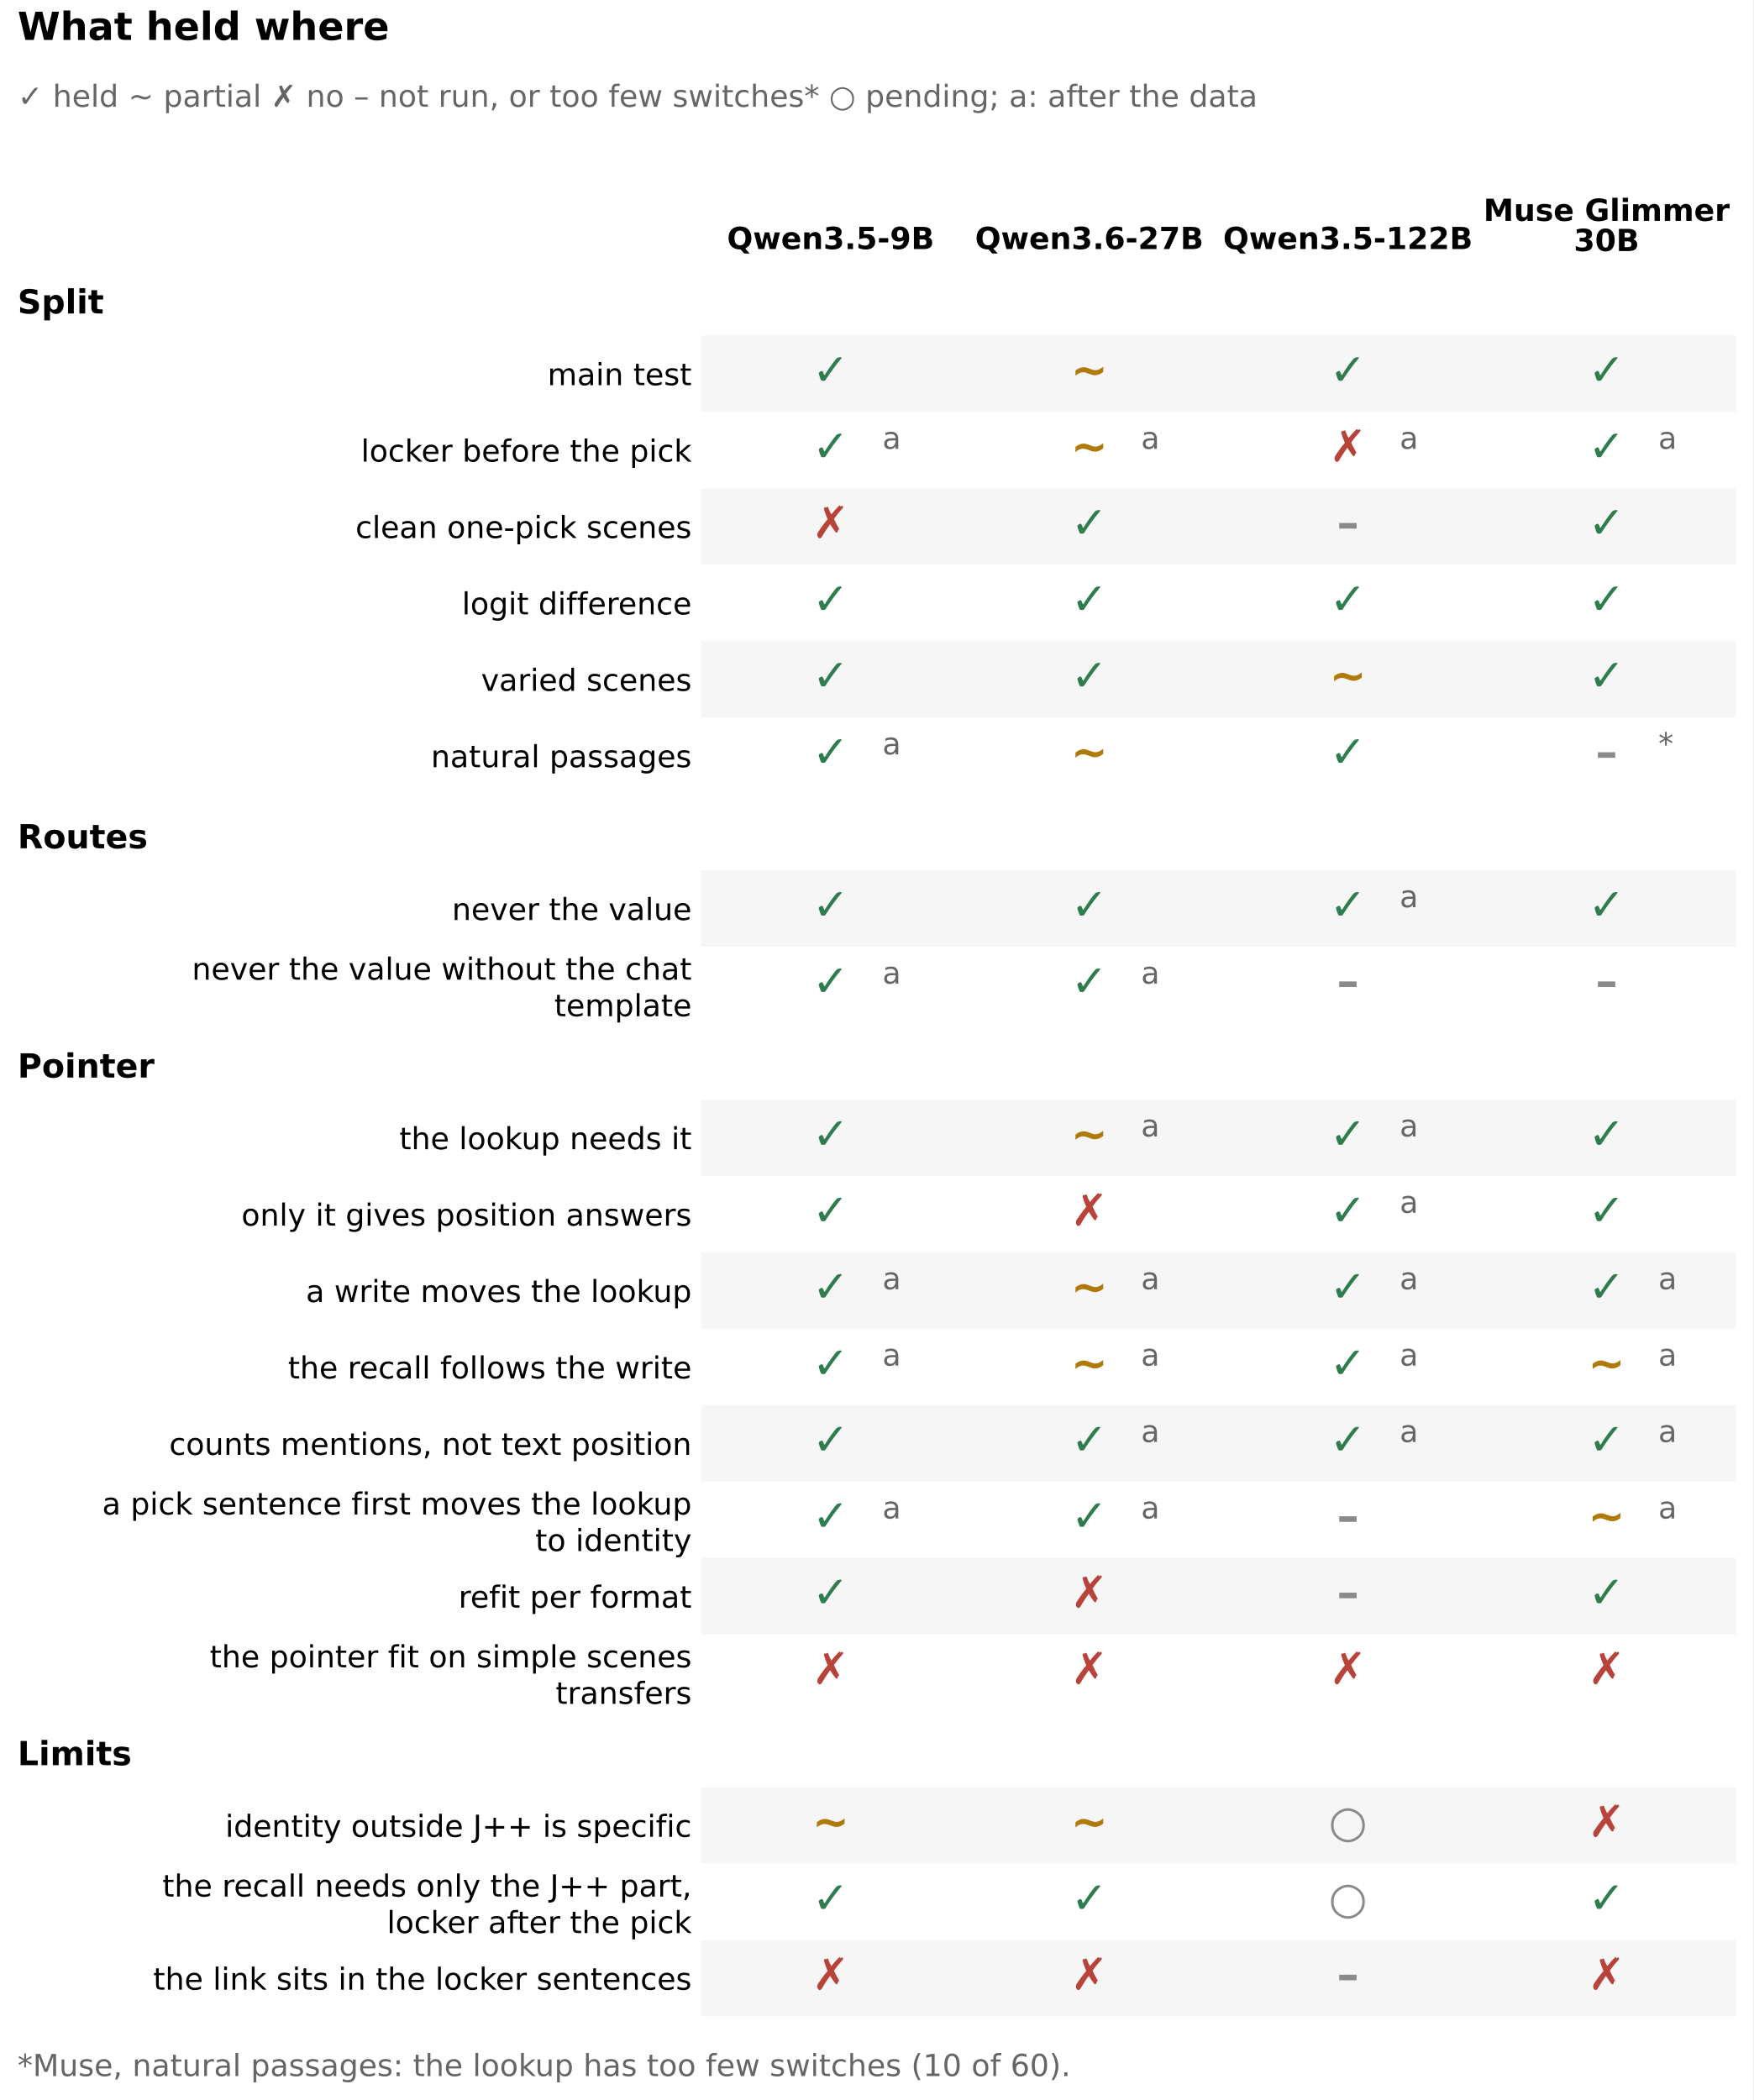
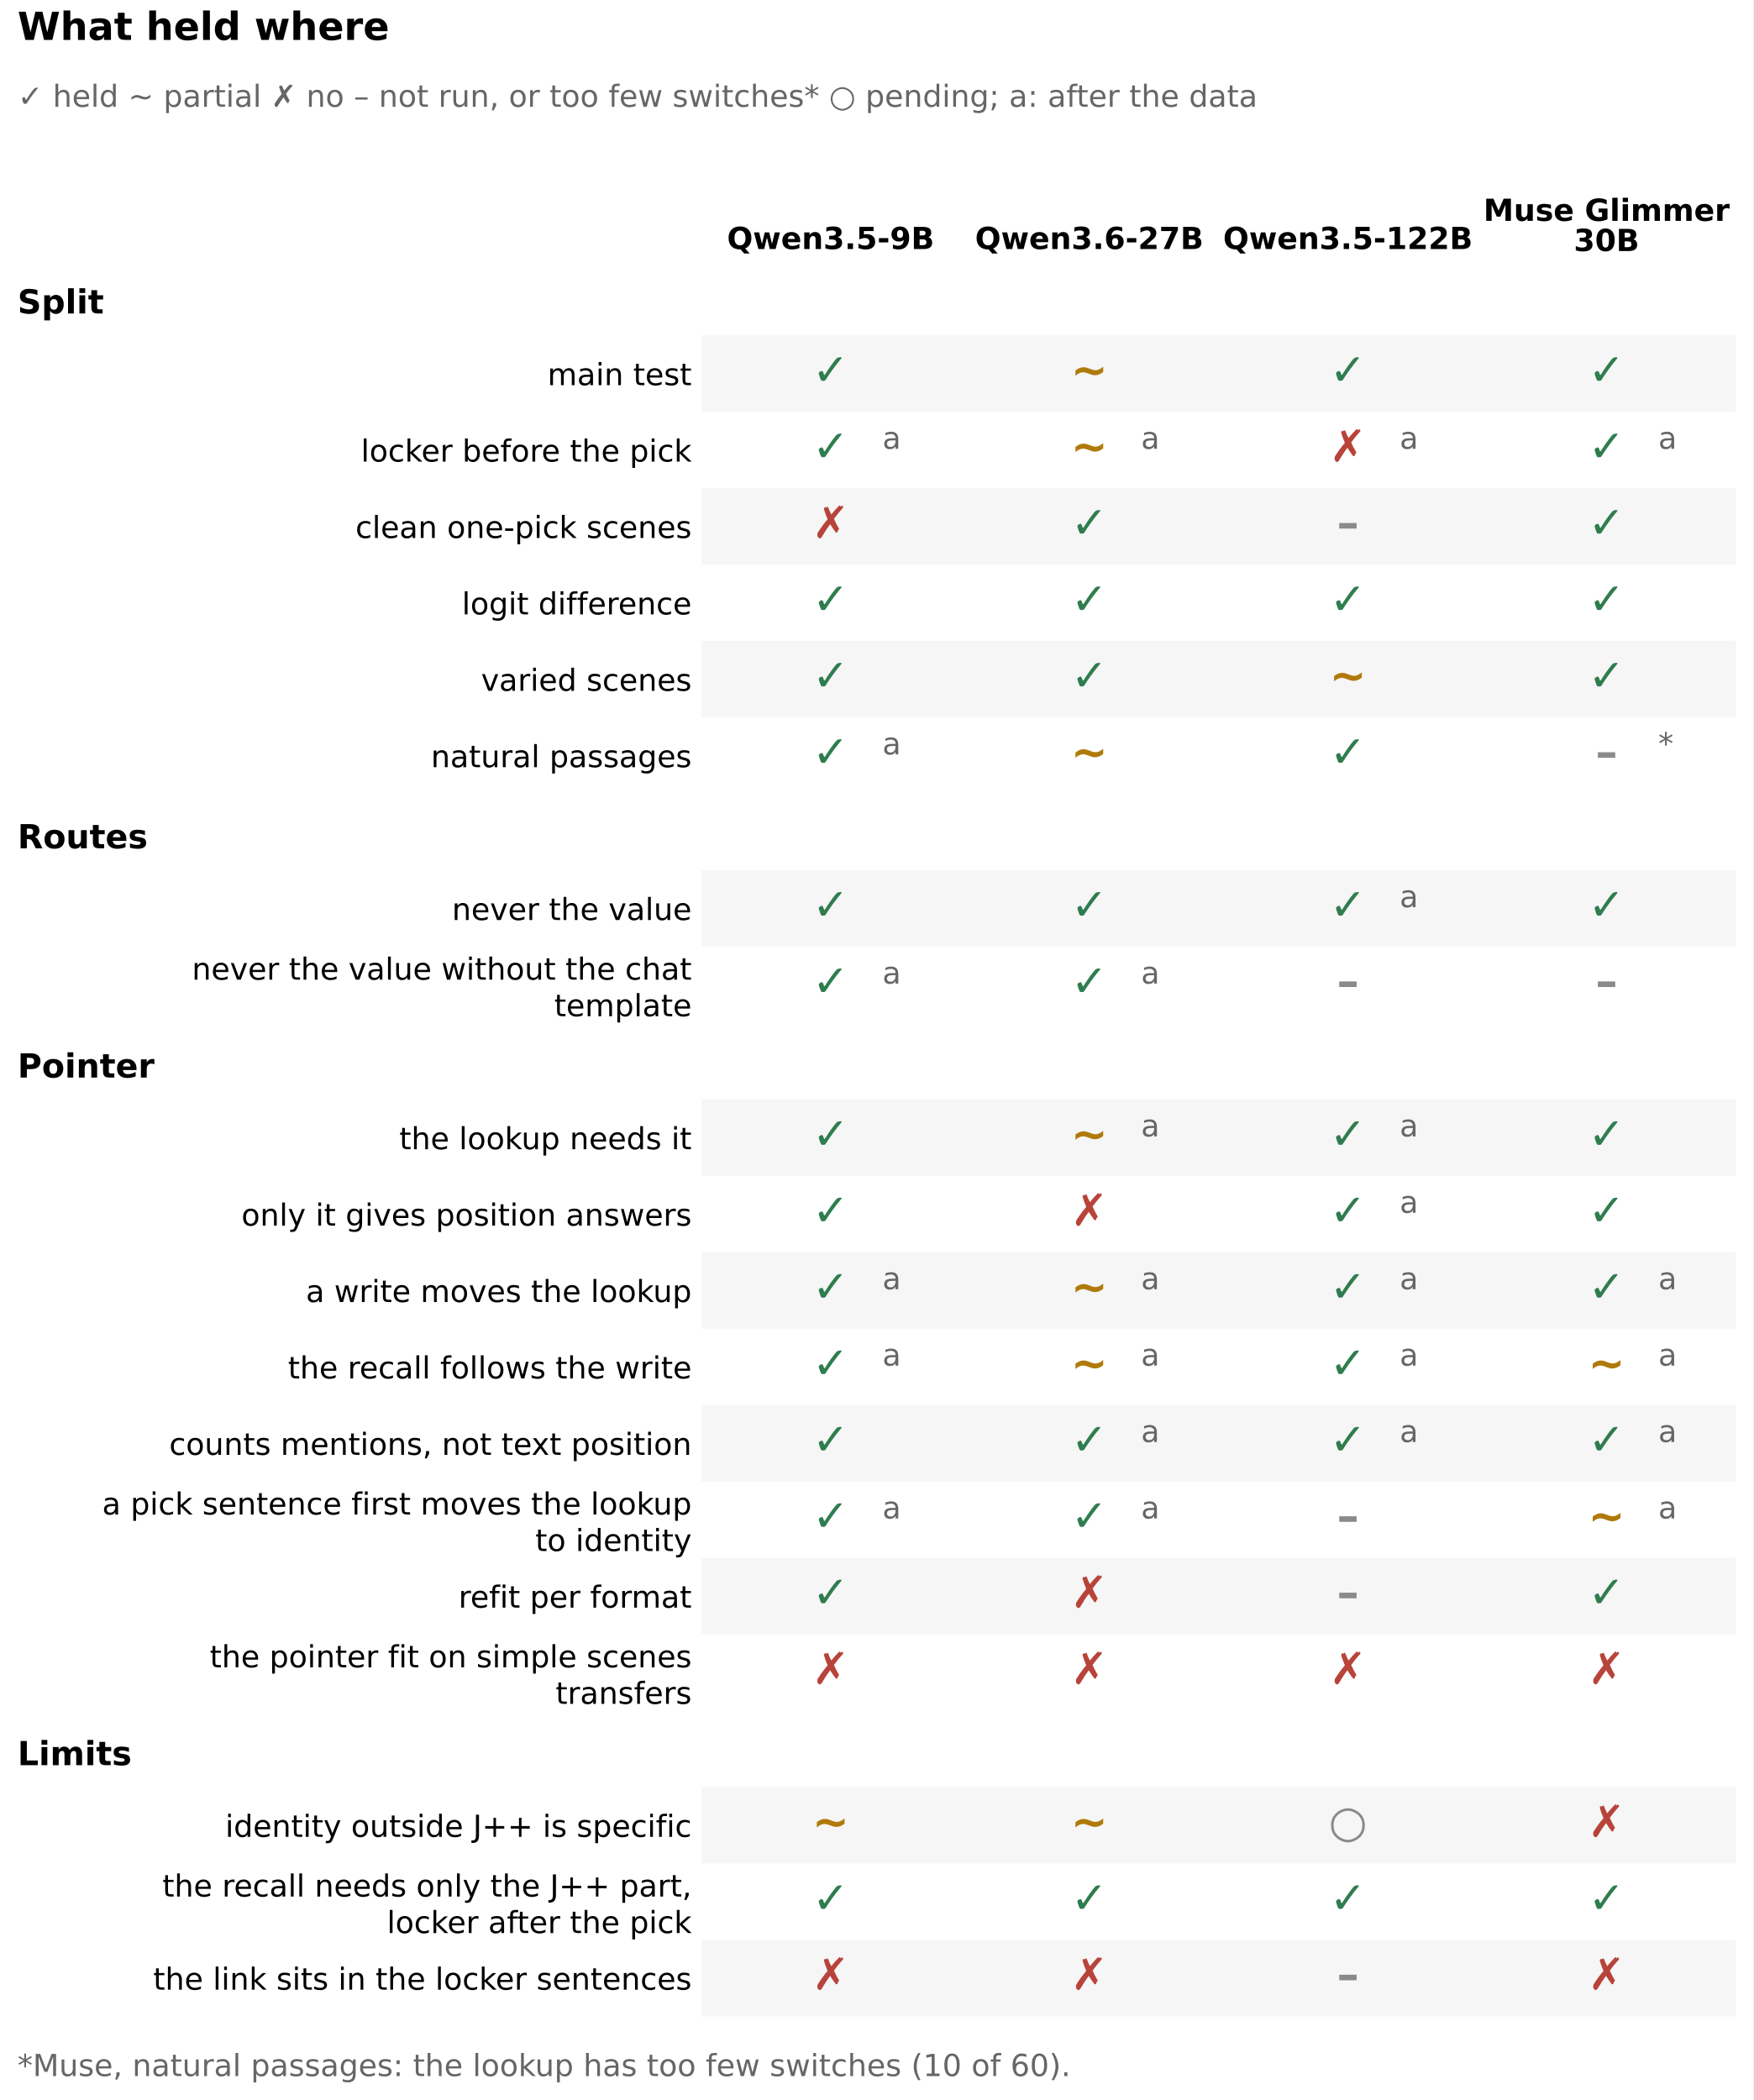
<svg xmlns="http://www.w3.org/2000/svg" width="633.6pt" height="758.88pt" viewBox="0 0 633.6 758.88" version="1.1">
  <defs>
    <style type="text/css">*{stroke-linejoin: round; stroke-linecap: butt}</style>
  </defs>
  <g id="figure_1">
    <g id="patch_1">
      <path d="M 0 758.88  L 633.6 758.88  L 633.6 0  L 0 0  z " style="fill: #ffffff" />
    </g>
    <g id="axes_1">
      <g id="patch_2">
        <path d="M 253.44 728.64  L 627.264 728.64  L 627.264 93.6  L 253.44 93.6  z " style="fill: #ffffff" />
      </g>
      <g id="patch_3">
-         <path d="M 253.44 148.821  L 627.264 148.821  L 627.264 121.21  L 253.44 121.21  z " clip-path="url(#p3bb3072110)" style="fill: #f6f6f6" />
+         <path d="M 253.44 148.821  L 627.264 148.821  L 627.264 121.21  L 253.44 121.21  z " clip-path="url(#p3927df4461)" style="fill: #f6f6f6" />
      </g>
      <g id="patch_4">
-         <path d="M 253.44 204.042  L 627.264 204.042  L 627.264 176.431  L 253.44 176.431  z " clip-path="url(#p3bb3072110)" style="fill: #f6f6f6" />
+         <path d="M 253.44 204.042  L 627.264 204.042  L 627.264 176.431  L 253.44 176.431  z " clip-path="url(#p3927df4461)" style="fill: #f6f6f6" />
      </g>
      <g id="patch_5">
-         <path d="M 253.44 259.263  L 627.264 259.263  L 627.264 231.652  L 253.44 231.652  z " clip-path="url(#p3bb3072110)" style="fill: #f6f6f6" />
+         <path d="M 253.44 259.263  L 627.264 259.263  L 627.264 231.652  L 253.44 231.652  z " clip-path="url(#p3927df4461)" style="fill: #f6f6f6" />
      </g>
      <g id="patch_6">
-         <path d="M 253.44 342.094  L 627.264 342.094  L 627.264 314.483  L 253.44 314.483  z " clip-path="url(#p3bb3072110)" style="fill: #f6f6f6" />
+         <path d="M 253.44 342.094  L 627.264 342.094  L 627.264 314.483  L 253.44 314.483  z " clip-path="url(#p3927df4461)" style="fill: #f6f6f6" />
      </g>
      <g id="patch_7">
-         <path d="M 253.44 424.925  L 627.264 424.925  L 627.264 397.315  L 253.44 397.315  z " clip-path="url(#p3bb3072110)" style="fill: #f6f6f6" />
+         <path d="M 253.44 424.925  L 627.264 424.925  L 627.264 397.315  L 253.44 397.315  z " clip-path="url(#p3927df4461)" style="fill: #f6f6f6" />
      </g>
      <g id="patch_8">
-         <path d="M 253.44 480.146  L 627.264 480.146  L 627.264 452.536  L 253.44 452.536  z " clip-path="url(#p3bb3072110)" style="fill: #f6f6f6" />
+         <path d="M 253.44 480.146  L 627.264 480.146  L 627.264 452.536  L 253.44 452.536  z " clip-path="url(#p3927df4461)" style="fill: #f6f6f6" />
      </g>
      <g id="patch_9">
-         <path d="M 253.44 535.367  L 627.264 535.367  L 627.264 507.757  L 253.44 507.757  z " clip-path="url(#p3bb3072110)" style="fill: #f6f6f6" />
+         <path d="M 253.44 535.367  L 627.264 535.367  L 627.264 507.757  L 253.44 507.757  z " clip-path="url(#p3927df4461)" style="fill: #f6f6f6" />
      </g>
      <g id="patch_10">
-         <path d="M 253.44 590.588  L 627.264 590.588  L 627.264 562.977  L 253.44 562.977  z " clip-path="url(#p3bb3072110)" style="fill: #f6f6f6" />
+         <path d="M 253.44 590.588  L 627.264 590.588  L 627.264 562.977  L 253.44 562.977  z " clip-path="url(#p3927df4461)" style="fill: #f6f6f6" />
      </g>
      <g id="patch_11">
-         <path d="M 253.44 673.419  L 627.264 673.419  L 627.264 645.809  L 253.44 645.809  z " clip-path="url(#p3bb3072110)" style="fill: #f6f6f6" />
+         <path d="M 253.44 673.419  L 627.264 673.419  L 627.264 645.809  L 253.44 645.809  z " clip-path="url(#p3927df4461)" style="fill: #f6f6f6" />
      </g>
      <g id="patch_12">
-         <path d="M 253.44 728.64  L 627.264 728.64  L 627.264 701.03  L 253.44 701.03  z " clip-path="url(#p3bb3072110)" style="fill: #f6f6f6" />
+         <path d="M 253.44 728.64  L 627.264 728.64  L 627.264 701.03  L 253.44 701.03  z " clip-path="url(#p3927df4461)" style="fill: #f6f6f6" />
      </g>
      <g id="matplotlib.axis_1" />
      <g id="matplotlib.axis_2">
        <g id="ytick_1">
          <g id="line2d_1" />
          <g id="text_1">
            <text style="font-size: 11px; font-family: 'DejaVu Sans'; text-anchor: end" x="249.94" y="139.195" transform="rotate(-0 249.94 139.1948)">main test</text>
          </g>
        </g>
        <g id="ytick_2">
          <g id="line2d_2" />
          <g id="text_2">
            <text style="font-size: 11px; font-family: 'DejaVu Sans'; text-anchor: end" x="249.94" y="166.805" transform="rotate(-0 249.94 166.8052)">locker before the pick</text>
          </g>
        </g>
        <g id="ytick_3">
          <g id="line2d_3" />
          <g id="text_3">
            <text style="font-size: 11px; font-family: 'DejaVu Sans'; text-anchor: end" x="249.94" y="194.416" transform="rotate(-0 249.94 194.4157)">clean one-pick scenes</text>
          </g>
        </g>
        <g id="ytick_4">
          <g id="line2d_4" />
          <g id="text_4">
            <text style="font-size: 11px; font-family: 'DejaVu Sans'; text-anchor: end" x="249.94" y="222.026" transform="rotate(-0 249.94 222.0261)">logit difference</text>
          </g>
        </g>
        <g id="ytick_5">
          <g id="line2d_5" />
          <g id="text_5">
            <text style="font-size: 11px; font-family: 'DejaVu Sans'; text-anchor: end" x="249.94" y="249.637" transform="rotate(-0 249.94 249.6365)">varied scenes</text>
          </g>
        </g>
        <g id="ytick_6">
          <g id="line2d_6" />
          <g id="text_6">
            <text style="font-size: 11px; font-family: 'DejaVu Sans'; text-anchor: end" x="249.94" y="277.247" transform="rotate(-0 249.94 277.247)">natural passages</text>
          </g>
        </g>
        <g id="ytick_7">
          <g id="line2d_7" />
          <g id="text_7">
            <text style="font-size: 11px; font-family: 'DejaVu Sans'; text-anchor: end" x="249.94" y="332.468" transform="rotate(-0 249.94 332.4678)">never the value</text>
          </g>
        </g>
        <g id="ytick_8">
          <g id="line2d_8" />
          <g id="text_8">
            <text style="font-size: 11px; font-family: 'DejaVu Sans'" transform="translate(69.34578 354.0273)">never the value without the chat</text>
            <text style="font-size: 11px; font-family: 'DejaVu Sans'" transform="translate(200.2836 367.2303)">template</text>
          </g>
        </g>
        <g id="ytick_9">
          <g id="line2d_9" />
          <g id="text_9">
            <text style="font-size: 11px; font-family: 'DejaVu Sans'; text-anchor: end" x="249.94" y="415.299" transform="rotate(-0 249.94 415.2991)">the lookup needs it</text>
          </g>
        </g>
        <g id="ytick_10">
          <g id="line2d_10" />
          <g id="text_10">
            <text style="font-size: 11px; font-family: 'DejaVu Sans'; text-anchor: end" x="249.94" y="442.91" transform="rotate(-0 249.94 442.9096)">only it gives position answers</text>
          </g>
        </g>
        <g id="ytick_11">
          <g id="line2d_11" />
          <g id="text_11">
            <text style="font-size: 11px; font-family: 'DejaVu Sans'; text-anchor: end" x="249.94" y="470.52" transform="rotate(-0 249.94 470.52)">a write moves the lookup</text>
          </g>
        </g>
        <g id="ytick_12">
          <g id="line2d_12" />
          <g id="text_12">
            <text style="font-size: 11px; font-family: 'DejaVu Sans'; text-anchor: end" x="249.94" y="498.13" transform="rotate(-0 249.94 498.1304)">the recall follows the write</text>
          </g>
        </g>
        <g id="ytick_13">
          <g id="line2d_13" />
          <g id="text_13">
            <text style="font-size: 11px; font-family: 'DejaVu Sans'; text-anchor: end" x="249.94" y="525.741" transform="rotate(-0 249.94 525.7409)">counts mentions, not text position</text>
          </g>
        </g>
        <g id="ytick_14">
          <g id="line2d_14" />
          <g id="text_14">
            <text style="font-size: 11px; font-family: 'DejaVu Sans'" transform="translate(36.925 547.3003)">a pick sentence first moves the lookup</text>
            <text style="font-size: 11px; font-family: 'DejaVu Sans'" transform="translate(193.4309 560.5034)">to identity</text>
          </g>
        </g>
        <g id="ytick_15">
          <g id="line2d_15" />
          <g id="text_15">
            <text style="font-size: 11px; font-family: 'DejaVu Sans'; text-anchor: end" x="249.94" y="580.962" transform="rotate(-0 249.94 580.9617)">refit per format</text>
          </g>
        </g>
        <g id="ytick_16">
          <g id="line2d_16" />
          <g id="text_16">
            <text style="font-size: 11px; font-family: 'DejaVu Sans'" transform="translate(75.79625 602.5212)">the pointer fit on simple scenes</text>
            <text style="font-size: 11px; font-family: 'DejaVu Sans'" transform="translate(200.77 615.7242)">transfers</text>
          </g>
        </g>
        <g id="ytick_17">
          <g id="line2d_17" />
          <g id="text_17">
            <text style="font-size: 11px; font-family: 'DejaVu Sans'; text-anchor: end" x="249.94" y="663.793" transform="rotate(-0 249.94 663.7931)">identity outside J++ is specific</text>
          </g>
        </g>
        <g id="ytick_18">
          <g id="line2d_18" />
          <g id="text_18">
            <text style="font-size: 11px; font-family: 'DejaVu Sans'" transform="translate(58.68609 685.3525)">the recall needs only the J++ part,</text>
            <text style="font-size: 11px; font-family: 'DejaVu Sans'" transform="translate(139.8162 698.5555)">locker after the pick</text>
          </g>
        </g>
        <g id="ytick_19">
          <g id="line2d_19" />
          <g id="text_19">
            <text style="font-size: 11px; font-family: 'DejaVu Sans'; text-anchor: end" x="249.94" y="719.014" transform="rotate(-0 249.94 719.0139)">the link sits in the locker sentences</text>
          </g>
        </g>
      </g>
      <g id="text_20">
        <text style="font-weight: 700; font-size: 11px; font-family: 'DejaVu Sans'; text-anchor: middle" x="300.168" y="89.999" transform="rotate(-0 300.168 89.99885)">Qwen3.5-9B</text>
      </g>
      <g id="text_21">
        <text style="font-weight: 700; font-size: 16px; font-family: 'DejaVu Sans'; text-anchor: middle; fill: #2f7d4f" x="300.168" y="139.172" transform="rotate(-0 300.168 139.1719)">✓</text>
      </g>
      <g id="text_22">
        <text style="font-weight: 700; font-size: 16px; font-family: 'DejaVu Sans'; text-anchor: middle; fill: #2f7d4f" x="300.168" y="166.782" transform="rotate(-0 300.168 166.7823)">✓</text>
      </g>
      <g id="text_23">
        <text style="font-size: 11px; font-family: 'DejaVu Sans'; text-anchor: start; fill: #666666" x="318.859" y="162.17" transform="rotate(-0 318.8592 162.1703)">a</text>
      </g>
      <g id="text_24">
        <text style="font-weight: 700; font-size: 16px; font-family: 'DejaVu Sans'; text-anchor: middle; fill: #b8433a" x="300.168" y="194.393" transform="rotate(-0 300.168 194.3928)">✗</text>
      </g>
      <g id="text_25">
        <text style="font-weight: 700; font-size: 16px; font-family: 'DejaVu Sans'; text-anchor: middle; fill: #2f7d4f" x="300.168" y="222.003" transform="rotate(-0 300.168 222.0032)">✓</text>
      </g>
      <g id="text_26">
        <text style="font-weight: 700; font-size: 16px; font-family: 'DejaVu Sans'; text-anchor: middle; fill: #2f7d4f" x="300.168" y="249.614" transform="rotate(-0 300.168 249.6136)">✓</text>
      </g>
      <g id="text_27">
        <text style="font-weight: 700; font-size: 16px; font-family: 'DejaVu Sans'; text-anchor: middle; fill: #2f7d4f" x="300.168" y="277.224" transform="rotate(-0 300.168 277.2241)">✓</text>
      </g>
      <g id="text_28">
        <text style="font-size: 11px; font-family: 'DejaVu Sans'; text-anchor: start; fill: #666666" x="318.859" y="272.612" transform="rotate(-0 318.8592 272.612)">a</text>
      </g>
      <g id="text_29">
        <text style="font-weight: 700; font-size: 16px; font-family: 'DejaVu Sans'; text-anchor: middle; fill: #2f7d4f" x="300.168" y="332.445" transform="rotate(-0 300.168 332.4449)">✓</text>
      </g>
      <g id="text_30">
        <text style="font-weight: 700; font-size: 16px; font-family: 'DejaVu Sans'; text-anchor: middle; fill: #2f7d4f" x="300.168" y="360.055" transform="rotate(-0 300.168 360.0554)">✓</text>
      </g>
      <g id="text_31">
        <text style="font-size: 11px; font-family: 'DejaVu Sans'; text-anchor: start; fill: #666666" x="318.859" y="355.443" transform="rotate(-0 318.8592 355.4433)">a</text>
      </g>
      <g id="text_32">
        <text style="font-weight: 700; font-size: 16px; font-family: 'DejaVu Sans'; text-anchor: middle; fill: #2f7d4f" x="300.168" y="415.276" transform="rotate(-0 300.168 415.2763)">✓</text>
      </g>
      <g id="text_33">
        <text style="font-weight: 700; font-size: 16px; font-family: 'DejaVu Sans'; text-anchor: middle; fill: #2f7d4f" x="300.168" y="442.887" transform="rotate(-0 300.168 442.8867)">✓</text>
      </g>
      <g id="text_34">
        <text style="font-weight: 700; font-size: 16px; font-family: 'DejaVu Sans'; text-anchor: middle; fill: #2f7d4f" x="300.168" y="470.497" transform="rotate(-0 300.168 470.4971)">✓</text>
      </g>
      <g id="text_35">
        <text style="font-size: 11px; font-family: 'DejaVu Sans'; text-anchor: start; fill: #666666" x="318.859" y="465.885" transform="rotate(-0 318.8592 465.885)">a</text>
      </g>
      <g id="text_36">
        <text style="font-weight: 700; font-size: 16px; font-family: 'DejaVu Sans'; text-anchor: middle; fill: #2f7d4f" x="300.168" y="498.108" transform="rotate(-0 300.168 498.1076)">✓</text>
      </g>
      <g id="text_37">
        <text style="font-size: 11px; font-family: 'DejaVu Sans'; text-anchor: start; fill: #666666" x="318.859" y="493.495" transform="rotate(-0 318.8592 493.4955)">a</text>
      </g>
      <g id="text_38">
        <text style="font-weight: 700; font-size: 16px; font-family: 'DejaVu Sans'; text-anchor: middle; fill: #2f7d4f" x="300.168" y="525.718" transform="rotate(-0 300.168 525.718)">✓</text>
      </g>
      <g id="text_39">
        <text style="font-weight: 700; font-size: 16px; font-family: 'DejaVu Sans'; text-anchor: middle; fill: #2f7d4f" x="300.168" y="553.328" transform="rotate(-0 300.168 553.3284)">✓</text>
      </g>
      <g id="text_40">
        <text style="font-size: 11px; font-family: 'DejaVu Sans'; text-anchor: start; fill: #666666" x="318.859" y="548.716" transform="rotate(-0 318.8592 548.7163)">a</text>
      </g>
      <g id="text_41">
        <text style="font-weight: 700; font-size: 16px; font-family: 'DejaVu Sans'; text-anchor: middle; fill: #2f7d4f" x="300.168" y="580.939" transform="rotate(-0 300.168 580.9389)">✓</text>
      </g>
      <g id="text_42">
        <text style="font-weight: 700; font-size: 16px; font-family: 'DejaVu Sans'; text-anchor: middle; fill: #b8433a" x="300.168" y="608.549" transform="rotate(-0 300.168 608.5493)">✗</text>
      </g>
      <g id="text_43">
        <text style="font-weight: 700; font-size: 16px; font-family: 'DejaVu Sans'; text-anchor: middle; fill: #b07a0a" x="300.168" y="663.77" transform="rotate(-0 300.168 663.7702)">~</text>
      </g>
      <g id="text_44">
        <text style="font-weight: 700; font-size: 16px; font-family: 'DejaVu Sans'; text-anchor: middle; fill: #2f7d4f" x="300.168" y="691.381" transform="rotate(-0 300.168 691.3806)">✓</text>
      </g>
      <g id="text_45">
        <text style="font-weight: 700; font-size: 16px; font-family: 'DejaVu Sans'; text-anchor: middle; fill: #b8433a" x="300.168" y="718.991" transform="rotate(-0 300.168 718.991)">✗</text>
      </g>
      <g id="text_46">
        <text style="font-weight: 700; font-size: 11px; font-family: 'DejaVu Sans'; text-anchor: middle" x="393.624" y="89.999" transform="rotate(-0 393.624 89.99885)">Qwen3.6-27B</text>
      </g>
      <g id="text_47">
        <text style="font-weight: 700; font-size: 16px; font-family: 'DejaVu Sans'; text-anchor: middle; fill: #b07a0a" x="393.624" y="139.172" transform="rotate(-0 393.624 139.1719)">~</text>
      </g>
      <g id="text_48">
        <text style="font-weight: 700; font-size: 16px; font-family: 'DejaVu Sans'; text-anchor: middle; fill: #b07a0a" x="393.624" y="166.782" transform="rotate(-0 393.624 166.7823)">~</text>
      </g>
      <g id="text_49">
        <text style="font-size: 11px; font-family: 'DejaVu Sans'; text-anchor: start; fill: #666666" x="412.315" y="162.17" transform="rotate(-0 412.3152 162.1703)">a</text>
      </g>
      <g id="text_50">
        <text style="font-weight: 700; font-size: 16px; font-family: 'DejaVu Sans'; text-anchor: middle; fill: #2f7d4f" x="393.624" y="194.393" transform="rotate(-0 393.624 194.3928)">✓</text>
      </g>
      <g id="text_51">
        <text style="font-weight: 700; font-size: 16px; font-family: 'DejaVu Sans'; text-anchor: middle; fill: #2f7d4f" x="393.624" y="222.003" transform="rotate(-0 393.624 222.0032)">✓</text>
      </g>
      <g id="text_52">
        <text style="font-weight: 700; font-size: 16px; font-family: 'DejaVu Sans'; text-anchor: middle; fill: #2f7d4f" x="393.624" y="249.614" transform="rotate(-0 393.624 249.6136)">✓</text>
      </g>
      <g id="text_53">
        <text style="font-weight: 700; font-size: 16px; font-family: 'DejaVu Sans'; text-anchor: middle; fill: #b07a0a" x="393.624" y="277.224" transform="rotate(-0 393.624 277.2241)">~</text>
      </g>
      <g id="text_54">
        <text style="font-weight: 700; font-size: 16px; font-family: 'DejaVu Sans'; text-anchor: middle; fill: #2f7d4f" x="393.624" y="332.445" transform="rotate(-0 393.624 332.4449)">✓</text>
      </g>
      <g id="text_55">
        <text style="font-weight: 700; font-size: 16px; font-family: 'DejaVu Sans'; text-anchor: middle; fill: #2f7d4f" x="393.624" y="360.055" transform="rotate(-0 393.624 360.0554)">✓</text>
      </g>
      <g id="text_56">
        <text style="font-size: 11px; font-family: 'DejaVu Sans'; text-anchor: start; fill: #666666" x="412.315" y="355.443" transform="rotate(-0 412.3152 355.4433)">a</text>
      </g>
      <g id="text_57">
        <text style="font-weight: 700; font-size: 16px; font-family: 'DejaVu Sans'; text-anchor: middle; fill: #b07a0a" x="393.624" y="415.276" transform="rotate(-0 393.624 415.2763)">~</text>
      </g>
      <g id="text_58">
        <text style="font-size: 11px; font-family: 'DejaVu Sans'; text-anchor: start; fill: #666666" x="412.315" y="410.664" transform="rotate(-0 412.3152 410.6642)">a</text>
      </g>
      <g id="text_59">
        <text style="font-weight: 700; font-size: 16px; font-family: 'DejaVu Sans'; text-anchor: middle; fill: #b8433a" x="393.624" y="442.887" transform="rotate(-0 393.624 442.8867)">✗</text>
      </g>
      <g id="text_60">
        <text style="font-weight: 700; font-size: 16px; font-family: 'DejaVu Sans'; text-anchor: middle; fill: #b07a0a" x="393.624" y="470.497" transform="rotate(-0 393.624 470.4971)">~</text>
      </g>
      <g id="text_61">
        <text style="font-size: 11px; font-family: 'DejaVu Sans'; text-anchor: start; fill: #666666" x="412.315" y="465.885" transform="rotate(-0 412.3152 465.885)">a</text>
      </g>
      <g id="text_62">
        <text style="font-weight: 700; font-size: 16px; font-family: 'DejaVu Sans'; text-anchor: middle; fill: #b07a0a" x="393.624" y="498.108" transform="rotate(-0 393.624 498.1076)">~</text>
      </g>
      <g id="text_63">
        <text style="font-size: 11px; font-family: 'DejaVu Sans'; text-anchor: start; fill: #666666" x="412.315" y="493.495" transform="rotate(-0 412.3152 493.4955)">a</text>
      </g>
      <g id="text_64">
        <text style="font-weight: 700; font-size: 16px; font-family: 'DejaVu Sans'; text-anchor: middle; fill: #2f7d4f" x="393.624" y="525.718" transform="rotate(-0 393.624 525.718)">✓</text>
      </g>
      <g id="text_65">
        <text style="font-size: 11px; font-family: 'DejaVu Sans'; text-anchor: start; fill: #666666" x="412.315" y="521.106" transform="rotate(-0 412.3152 521.1059)">a</text>
      </g>
      <g id="text_66">
        <text style="font-weight: 700; font-size: 16px; font-family: 'DejaVu Sans'; text-anchor: middle; fill: #2f7d4f" x="393.624" y="553.328" transform="rotate(-0 393.624 553.3284)">✓</text>
      </g>
      <g id="text_67">
        <text style="font-size: 11px; font-family: 'DejaVu Sans'; text-anchor: start; fill: #666666" x="412.315" y="548.716" transform="rotate(-0 412.3152 548.7163)">a</text>
      </g>
      <g id="text_68">
        <text style="font-weight: 700; font-size: 16px; font-family: 'DejaVu Sans'; text-anchor: middle; fill: #b8433a" x="393.624" y="580.939" transform="rotate(-0 393.624 580.9389)">✗</text>
      </g>
      <g id="text_69">
        <text style="font-weight: 700; font-size: 16px; font-family: 'DejaVu Sans'; text-anchor: middle; fill: #b8433a" x="393.624" y="608.549" transform="rotate(-0 393.624 608.5493)">✗</text>
      </g>
      <g id="text_70">
        <text style="font-weight: 700; font-size: 16px; font-family: 'DejaVu Sans'; text-anchor: middle; fill: #b07a0a" x="393.624" y="663.77" transform="rotate(-0 393.624 663.7702)">~</text>
      </g>
      <g id="text_71">
        <text style="font-weight: 700; font-size: 16px; font-family: 'DejaVu Sans'; text-anchor: middle; fill: #2f7d4f" x="393.624" y="691.381" transform="rotate(-0 393.624 691.3806)">✓</text>
      </g>
      <g id="text_72">
        <text style="font-weight: 700; font-size: 16px; font-family: 'DejaVu Sans'; text-anchor: middle; fill: #b8433a" x="393.624" y="718.991" transform="rotate(-0 393.624 718.991)">✗</text>
      </g>
      <g id="text_73">
        <text style="font-weight: 700; font-size: 11px; font-family: 'DejaVu Sans'; text-anchor: middle" x="487.08" y="89.999" transform="rotate(-0 487.08 89.99885)">Qwen3.5-122B</text>
      </g>
      <g id="text_74">
        <text style="font-weight: 700; font-size: 16px; font-family: 'DejaVu Sans'; text-anchor: middle; fill: #2f7d4f" x="487.08" y="139.172" transform="rotate(-0 487.08 139.1719)">✓</text>
      </g>
      <g id="text_75">
        <text style="font-weight: 700; font-size: 16px; font-family: 'DejaVu Sans'; text-anchor: middle; fill: #b8433a" x="487.08" y="166.782" transform="rotate(-0 487.08 166.7823)">✗</text>
      </g>
      <g id="text_76">
        <text style="font-size: 11px; font-family: 'DejaVu Sans'; text-anchor: start; fill: #666666" x="505.771" y="162.17" transform="rotate(-0 505.7712 162.1703)">a</text>
      </g>
      <g id="text_77">
        <text style="font-weight: 700; font-size: 16px; font-family: 'DejaVu Sans'; text-anchor: middle; fill: #8a8a8a" x="487.08" y="194.393" transform="rotate(-0 487.08 194.3928)">–</text>
      </g>
      <g id="text_78">
        <text style="font-weight: 700; font-size: 16px; font-family: 'DejaVu Sans'; text-anchor: middle; fill: #2f7d4f" x="487.08" y="222.003" transform="rotate(-0 487.08 222.0032)">✓</text>
      </g>
      <g id="text_79">
        <text style="font-weight: 700; font-size: 16px; font-family: 'DejaVu Sans'; text-anchor: middle; fill: #b07a0a" x="487.08" y="249.614" transform="rotate(-0 487.08 249.6136)">~</text>
      </g>
      <g id="text_80">
        <text style="font-weight: 700; font-size: 16px; font-family: 'DejaVu Sans'; text-anchor: middle; fill: #2f7d4f" x="487.08" y="277.224" transform="rotate(-0 487.08 277.2241)">✓</text>
      </g>
      <g id="text_81">
        <text style="font-weight: 700; font-size: 16px; font-family: 'DejaVu Sans'; text-anchor: middle; fill: #2f7d4f" x="487.08" y="332.445" transform="rotate(-0 487.08 332.4449)">✓</text>
      </g>
      <g id="text_82">
        <text style="font-size: 11px; font-family: 'DejaVu Sans'; text-anchor: start; fill: #666666" x="505.771" y="327.833" transform="rotate(-0 505.7712 327.8329)">a</text>
      </g>
      <g id="text_83">
        <text style="font-weight: 700; font-size: 16px; font-family: 'DejaVu Sans'; text-anchor: middle; fill: #8a8a8a" x="487.08" y="360.055" transform="rotate(-0 487.08 360.0554)">–</text>
      </g>
      <g id="text_84">
        <text style="font-weight: 700; font-size: 16px; font-family: 'DejaVu Sans'; text-anchor: middle; fill: #2f7d4f" x="487.08" y="415.276" transform="rotate(-0 487.08 415.2763)">✓</text>
      </g>
      <g id="text_85">
        <text style="font-size: 11px; font-family: 'DejaVu Sans'; text-anchor: start; fill: #666666" x="505.771" y="410.664" transform="rotate(-0 505.7712 410.6642)">a</text>
      </g>
      <g id="text_86">
        <text style="font-weight: 700; font-size: 16px; font-family: 'DejaVu Sans'; text-anchor: middle; fill: #2f7d4f" x="487.08" y="442.887" transform="rotate(-0 487.08 442.8867)">✓</text>
      </g>
      <g id="text_87">
        <text style="font-size: 11px; font-family: 'DejaVu Sans'; text-anchor: start; fill: #666666" x="505.771" y="438.275" transform="rotate(-0 505.7712 438.2746)">a</text>
      </g>
      <g id="text_88">
        <text style="font-weight: 700; font-size: 16px; font-family: 'DejaVu Sans'; text-anchor: middle; fill: #2f7d4f" x="487.08" y="470.497" transform="rotate(-0 487.08 470.4971)">✓</text>
      </g>
      <g id="text_89">
        <text style="font-size: 11px; font-family: 'DejaVu Sans'; text-anchor: start; fill: #666666" x="505.771" y="465.885" transform="rotate(-0 505.7712 465.885)">a</text>
      </g>
      <g id="text_90">
        <text style="font-weight: 700; font-size: 16px; font-family: 'DejaVu Sans'; text-anchor: middle; fill: #2f7d4f" x="487.08" y="498.108" transform="rotate(-0 487.08 498.1076)">✓</text>
      </g>
      <g id="text_91">
        <text style="font-size: 11px; font-family: 'DejaVu Sans'; text-anchor: start; fill: #666666" x="505.771" y="493.495" transform="rotate(-0 505.7712 493.4955)">a</text>
      </g>
      <g id="text_92">
        <text style="font-weight: 700; font-size: 16px; font-family: 'DejaVu Sans'; text-anchor: middle; fill: #2f7d4f" x="487.08" y="525.718" transform="rotate(-0 487.08 525.718)">✓</text>
      </g>
      <g id="text_93">
        <text style="font-size: 11px; font-family: 'DejaVu Sans'; text-anchor: start; fill: #666666" x="505.771" y="521.106" transform="rotate(-0 505.7712 521.1059)">a</text>
      </g>
      <g id="text_94">
        <text style="font-weight: 700; font-size: 16px; font-family: 'DejaVu Sans'; text-anchor: middle; fill: #8a8a8a" x="487.08" y="553.328" transform="rotate(-0 487.08 553.3284)">–</text>
      </g>
      <g id="text_95">
        <text style="font-weight: 700; font-size: 16px; font-family: 'DejaVu Sans'; text-anchor: middle; fill: #8a8a8a" x="487.08" y="580.939" transform="rotate(-0 487.08 580.9389)">–</text>
      </g>
      <g id="text_96">
        <text style="font-weight: 700; font-size: 16px; font-family: 'DejaVu Sans'; text-anchor: middle; fill: #b8433a" x="487.08" y="608.549" transform="rotate(-0 487.08 608.5493)">✗</text>
      </g>
      <g id="text_97">
        <text style="font-weight: 700; font-size: 16px; font-family: 'DejaVu Sans'; text-anchor: middle; fill: #8a8a8a" x="487.08" y="663.77" transform="rotate(-0 487.08 663.7702)">○</text>
      </g>
      <g id="text_98">
-         <text style="font-weight: 700; font-size: 16px; font-family: 'DejaVu Sans'; text-anchor: middle; fill: #8a8a8a" x="487.08" y="691.381" transform="rotate(-0 487.08 691.3806)">○</text>
+         <text style="font-weight: 700; font-size: 16px; font-family: 'DejaVu Sans'; text-anchor: middle; fill: #2f7d4f" x="487.08" y="691.381" transform="rotate(-0 487.08 691.3806)">✓</text>
      </g>
      <g id="text_99">
        <text style="font-weight: 700; font-size: 16px; font-family: 'DejaVu Sans'; text-anchor: middle; fill: #8a8a8a" x="487.08" y="718.991" transform="rotate(-0 487.08 718.991)">–</text>
      </g>
      <g id="text_100">
        <text style="font-weight: 700; font-size: 11px; font-family: 'DejaVu Sans'" transform="translate(536.0384 79.82042)">Muse Glimmer</text>
        <text style="font-weight: 700; font-size: 11px; font-family: 'DejaVu Sans'" transform="translate(568.6904 90.72331)">30B</text>
      </g>
      <g id="text_101">
        <text style="font-weight: 700; font-size: 16px; font-family: 'DejaVu Sans'; text-anchor: middle; fill: #2f7d4f" x="580.536" y="139.172" transform="rotate(-0 580.536 139.1719)">✓</text>
      </g>
      <g id="text_102">
        <text style="font-weight: 700; font-size: 16px; font-family: 'DejaVu Sans'; text-anchor: middle; fill: #2f7d4f" x="580.536" y="166.782" transform="rotate(-0 580.536 166.7823)">✓</text>
      </g>
      <g id="text_103">
        <text style="font-size: 11px; font-family: 'DejaVu Sans'; text-anchor: start; fill: #666666" x="599.227" y="162.17" transform="rotate(-0 599.2272 162.1703)">a</text>
      </g>
      <g id="text_104">
        <text style="font-weight: 700; font-size: 16px; font-family: 'DejaVu Sans'; text-anchor: middle; fill: #2f7d4f" x="580.536" y="194.393" transform="rotate(-0 580.536 194.3928)">✓</text>
      </g>
      <g id="text_105">
        <text style="font-weight: 700; font-size: 16px; font-family: 'DejaVu Sans'; text-anchor: middle; fill: #2f7d4f" x="580.536" y="222.003" transform="rotate(-0 580.536 222.0032)">✓</text>
      </g>
      <g id="text_106">
        <text style="font-weight: 700; font-size: 16px; font-family: 'DejaVu Sans'; text-anchor: middle; fill: #2f7d4f" x="580.536" y="249.614" transform="rotate(-0 580.536 249.6136)">✓</text>
      </g>
      <g id="text_107">
        <text style="font-weight: 700; font-size: 16px; font-family: 'DejaVu Sans'; text-anchor: middle; fill: #8a8a8a" x="580.536" y="277.224" transform="rotate(-0 580.536 277.2241)">–</text>
      </g>
      <g id="text_108">
        <text style="font-size: 11px; font-family: 'DejaVu Sans'; text-anchor: start; fill: #666666" x="599.227" y="272.612" transform="rotate(-0 599.2272 272.612)">*</text>
      </g>
      <g id="text_109">
        <text style="font-weight: 700; font-size: 16px; font-family: 'DejaVu Sans'; text-anchor: middle; fill: #2f7d4f" x="580.536" y="332.445" transform="rotate(-0 580.536 332.4449)">✓</text>
      </g>
      <g id="text_110">
        <text style="font-weight: 700; font-size: 16px; font-family: 'DejaVu Sans'; text-anchor: middle; fill: #8a8a8a" x="580.536" y="360.055" transform="rotate(-0 580.536 360.0554)">–</text>
      </g>
      <g id="text_111">
        <text style="font-weight: 700; font-size: 16px; font-family: 'DejaVu Sans'; text-anchor: middle; fill: #2f7d4f" x="580.536" y="415.276" transform="rotate(-0 580.536 415.2763)">✓</text>
      </g>
      <g id="text_112">
        <text style="font-weight: 700; font-size: 16px; font-family: 'DejaVu Sans'; text-anchor: middle; fill: #2f7d4f" x="580.536" y="442.887" transform="rotate(-0 580.536 442.8867)">✓</text>
      </g>
      <g id="text_113">
        <text style="font-weight: 700; font-size: 16px; font-family: 'DejaVu Sans'; text-anchor: middle; fill: #2f7d4f" x="580.536" y="470.497" transform="rotate(-0 580.536 470.4971)">✓</text>
      </g>
      <g id="text_114">
        <text style="font-size: 11px; font-family: 'DejaVu Sans'; text-anchor: start; fill: #666666" x="599.227" y="465.885" transform="rotate(-0 599.2272 465.885)">a</text>
      </g>
      <g id="text_115">
        <text style="font-weight: 700; font-size: 16px; font-family: 'DejaVu Sans'; text-anchor: middle; fill: #b07a0a" x="580.536" y="498.108" transform="rotate(-0 580.536 498.1076)">~</text>
      </g>
      <g id="text_116">
        <text style="font-size: 11px; font-family: 'DejaVu Sans'; text-anchor: start; fill: #666666" x="599.227" y="493.495" transform="rotate(-0 599.2272 493.4955)">a</text>
      </g>
      <g id="text_117">
        <text style="font-weight: 700; font-size: 16px; font-family: 'DejaVu Sans'; text-anchor: middle; fill: #2f7d4f" x="580.536" y="525.718" transform="rotate(-0 580.536 525.718)">✓</text>
      </g>
      <g id="text_118">
        <text style="font-size: 11px; font-family: 'DejaVu Sans'; text-anchor: start; fill: #666666" x="599.227" y="521.106" transform="rotate(-0 599.2272 521.1059)">a</text>
      </g>
      <g id="text_119">
        <text style="font-weight: 700; font-size: 16px; font-family: 'DejaVu Sans'; text-anchor: middle; fill: #b07a0a" x="580.536" y="553.328" transform="rotate(-0 580.536 553.3284)">~</text>
      </g>
      <g id="text_120">
        <text style="font-size: 11px; font-family: 'DejaVu Sans'; text-anchor: start; fill: #666666" x="599.227" y="548.716" transform="rotate(-0 599.2272 548.7163)">a</text>
      </g>
      <g id="text_121">
        <text style="font-weight: 700; font-size: 16px; font-family: 'DejaVu Sans'; text-anchor: middle; fill: #2f7d4f" x="580.536" y="580.939" transform="rotate(-0 580.536 580.9389)">✓</text>
      </g>
      <g id="text_122">
        <text style="font-weight: 700; font-size: 16px; font-family: 'DejaVu Sans'; text-anchor: middle; fill: #b8433a" x="580.536" y="608.549" transform="rotate(-0 580.536 608.5493)">✗</text>
      </g>
      <g id="text_123">
        <text style="font-weight: 700; font-size: 16px; font-family: 'DejaVu Sans'; text-anchor: middle; fill: #b8433a" x="580.536" y="663.77" transform="rotate(-0 580.536 663.7702)">✗</text>
      </g>
      <g id="text_124">
        <text style="font-weight: 700; font-size: 16px; font-family: 'DejaVu Sans'; text-anchor: middle; fill: #2f7d4f" x="580.536" y="691.381" transform="rotate(-0 580.536 691.3806)">✓</text>
      </g>
      <g id="text_125">
        <text style="font-weight: 700; font-size: 16px; font-family: 'DejaVu Sans'; text-anchor: middle; fill: #b8433a" x="580.536" y="718.991" transform="rotate(-0 580.536 718.991)">✗</text>
      </g>
      <g id="text_126">
        <text style="font-weight: 700; font-size: 12px; font-family: 'DejaVu Sans'; text-anchor: start" x="6.336" y="113.284" transform="rotate(-0 6.336 113.2839)">Split</text>
      </g>
      <g id="text_127">
        <text style="font-weight: 700; font-size: 12px; font-family: 'DejaVu Sans'; text-anchor: start" x="6.336" y="306.556" transform="rotate(-0 6.336 306.5565)">Routes</text>
      </g>
      <g id="text_128">
        <text style="font-weight: 700; font-size: 12px; font-family: 'DejaVu Sans'; text-anchor: start" x="6.336" y="389.388" transform="rotate(-0 6.336 389.3883)">Pointer</text>
      </g>
      <g id="text_129">
        <text style="font-weight: 700; font-size: 12px; font-family: 'DejaVu Sans'; text-anchor: start" x="6.336" y="637.882" transform="rotate(-0 6.336 637.8822)">Limits</text>
      </g>
    </g>
    <g id="text_130">
      <text style="font-weight: 700; font-size: 14px; font-family: 'DejaVu Sans'; text-anchor: start" x="6.336" y="14.432" transform="rotate(-0 6.336 14.43221)">What held where</text>
    </g>
    <g id="text_131">
      <text style="font-size: 11px; font-family: 'DejaVu Sans'; text-anchor: start; fill: #666666" x="6.336" y="38.598" transform="rotate(-0 6.336 38.59828)">✓ held   ~ partial   ✗ no   – not run, or too few switches*   ○ pending;   a: after the data</text>
    </g>
    <g id="text_132">
      <text style="font-size: 11px; font-family: 'DejaVu Sans'; text-anchor: start; fill: #666666" x="6.336" y="750.24" transform="rotate(-0 6.336 750.24)">*Muse, natural passages: the lookup has too few switches (10 of 60).</text>
    </g>
  </g>
  <defs>
-     <clipPath id="p3bb3072110">
+     <clipPath id="p3927df4461">
      <rect x="253.44" y="93.6" width="373.824" height="635.04" />
    </clipPath>
  </defs>
</svg>
